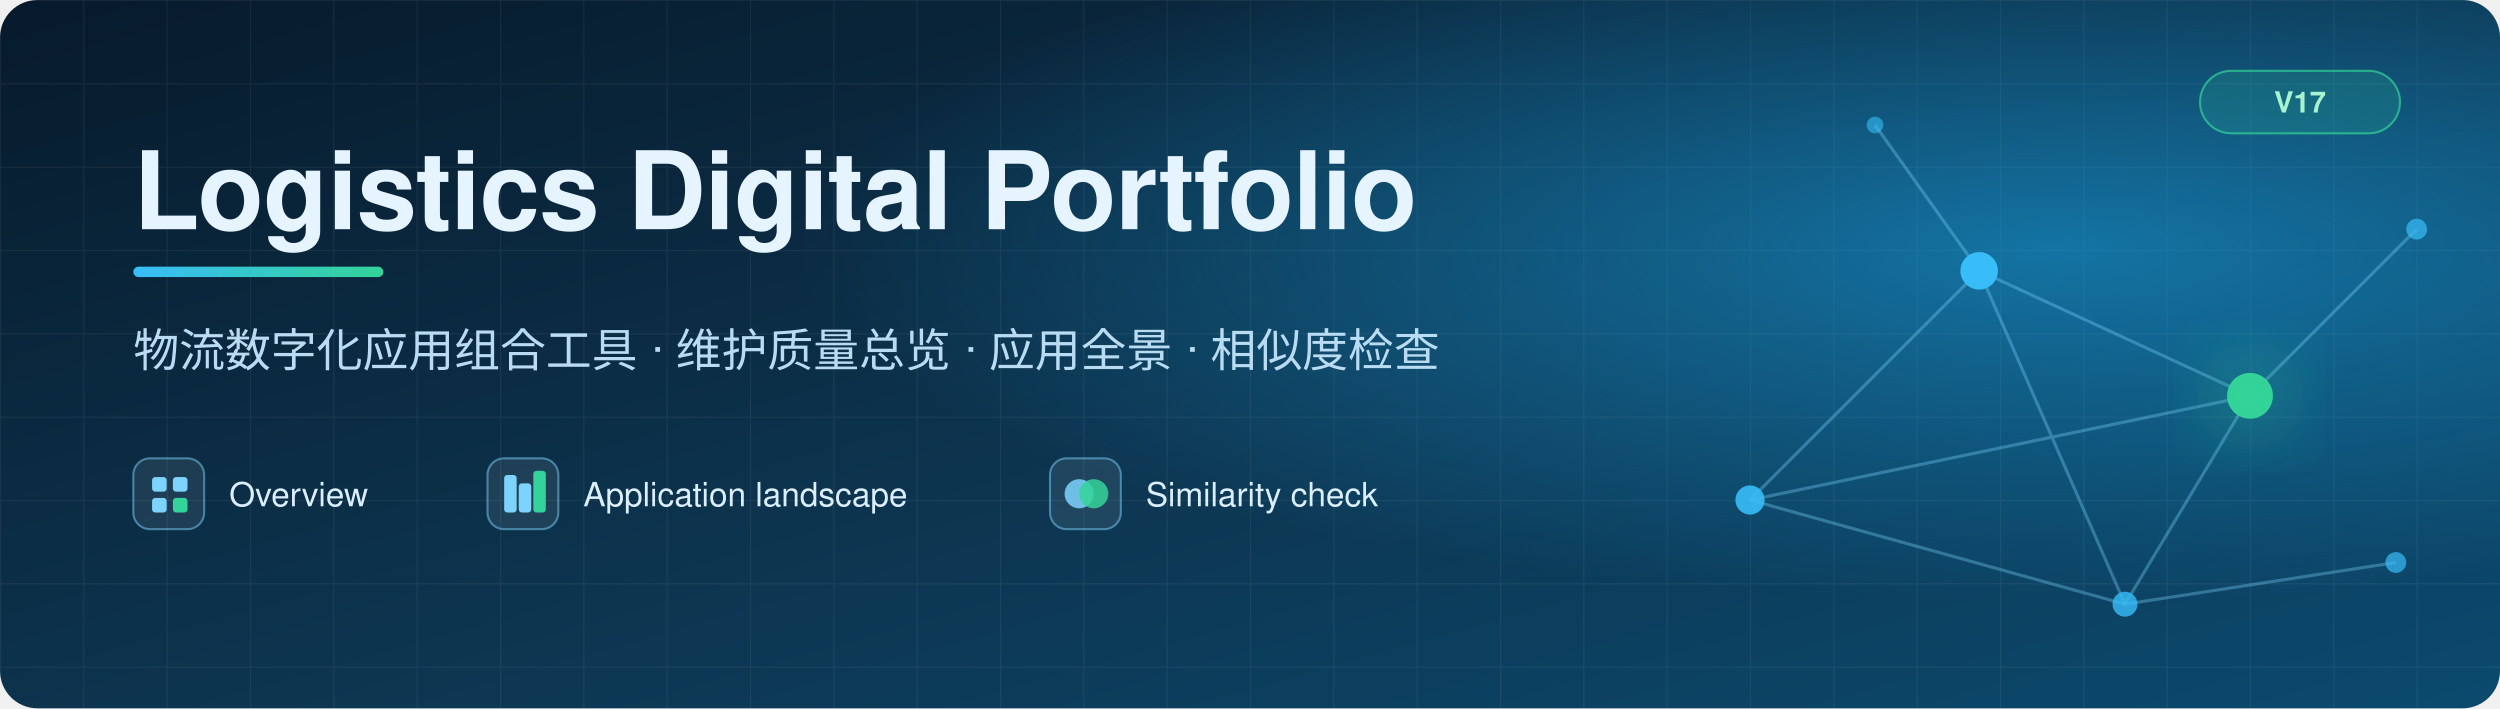
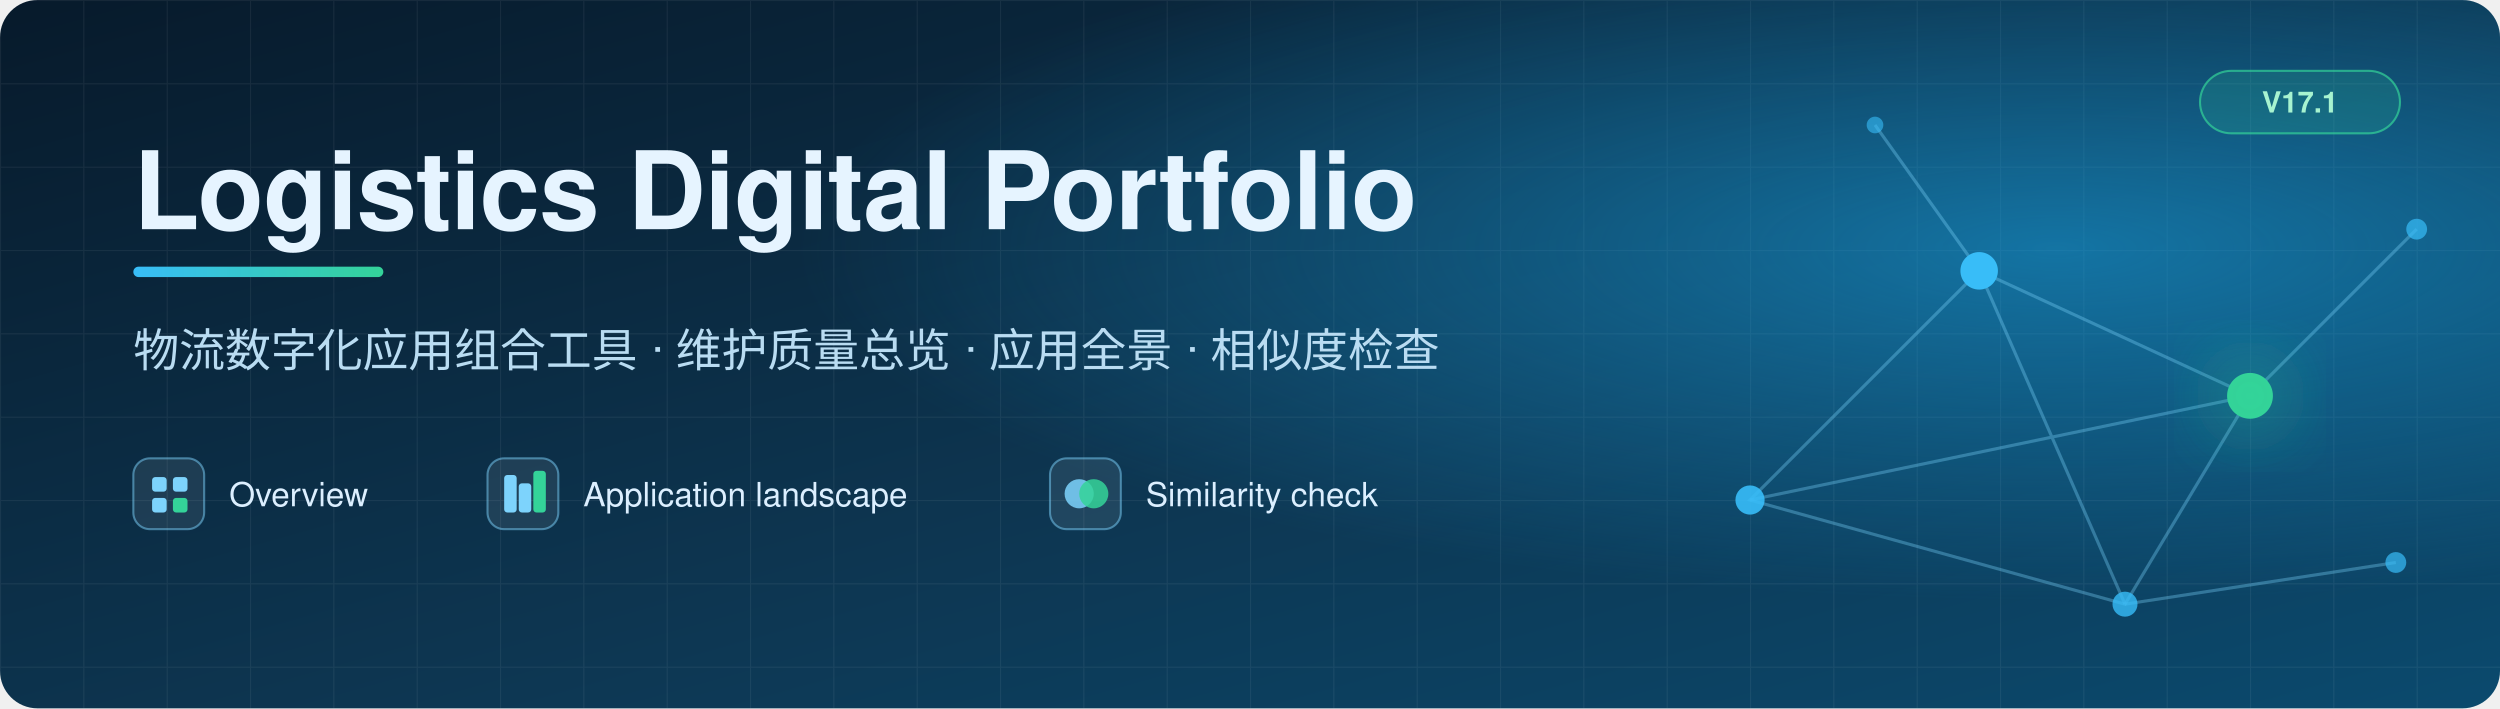
<svg xmlns="http://www.w3.org/2000/svg" width="1200" height="340" viewBox="0 0 1200 340" role="img" aria-label="Logistics Digital Portfolio">
  <defs>
    <linearGradient id="bg" x1="0" y1="0" x2="1" y2="1">
      <stop offset="0" stop-color="#071a2b" />
      <stop offset="0.55" stop-color="#0d3550" />
      <stop offset="1" stop-color="#0b4a6e" />
    </linearGradient>
    <radialGradient id="glow" cx="0.82" cy="0.35" r="0.5">
      <stop offset="0" stop-color="#19a6e6" stop-opacity="0.55" />
      <stop offset="1" stop-color="#19a6e6" stop-opacity="0" />
    </radialGradient>
    <linearGradient id="accent" x1="0" y1="0" x2="1" y2="0">
      <stop offset="0" stop-color="#38bdf8" />
      <stop offset="1" stop-color="#34d399" />
    </linearGradient>
    <pattern id="grid" width="40" height="40" patternUnits="userSpaceOnUse">
      <path d="M40 0H0V40" fill="none" stroke="#ffffff" stroke-opacity="0.06" />
    </pattern>
    <filter id="soft" x="-20%" y="-20%" width="140%" height="140%">
      <feGaussianBlur stdDeviation="14" />
    </filter>
  </defs>
  <rect width="1200" height="340" rx="18" fill="url(#bg)" />
  <rect width="1200" height="340" rx="18" fill="url(#grid)" />
  <rect width="1200" height="340" rx="18" fill="url(#glow)" />
  <g transform="translate(780 40)" stroke="#7dd3fc" stroke-opacity="0.35" fill="none" stroke-width="1.5">
    <path d="M60 200 L170 90 L300 150 L240 250 Z" />
    <path d="M170 90 L240 250 M60 200 L300 150 M300 150 L380 70 M240 250 L370 230 M170 90 L120 20" />
  </g>
  <g transform="translate(780 40)" fill="#38bdf8">
    <circle cx="60" cy="200" r="7" fill-opacity="0.9" />
    <circle cx="170" cy="90" r="9" />
    <circle cx="300" cy="150" r="11" fill="#34d399" />
    <circle cx="240" cy="250" r="6" fill-opacity="0.8" />
    <circle cx="380" cy="70" r="5" fill-opacity="0.7" />
    <circle cx="370" cy="230" r="5" fill-opacity="0.7" />
    <circle cx="120" cy="20" r="4" fill-opacity="0.6" />
    <circle cx="300" cy="150" r="26" fill="#34d399" fill-opacity="0.18" filter="url(#soft)" />
  </g>
  <g font-family="'Segoe UI', 'Helvetica Neue', Helvetica, Arial, 'PingFang SC', 'Microsoft YaHei', sans-serif">
    <text x="64" y="110" fill="#e6f4ff" font-size="52" font-weight="700" letter-spacing="-0.5">Logistics Digital Portfolio</text>
    <rect x="64" y="128" width="120" height="5" rx="2.5" fill="url(#accent)" />
    <text x="64" y="176" fill="#b9dcf2" font-size="22" font-weight="400">物流数字化应用组合工具 · 维护质量总览 · 应用全景 · 相似度检查</text>
    <g transform="translate(64 220)" fill="#dcefff" font-size="16">
      <g>
        <rect x="0" y="0" width="34" height="34" rx="8" fill="#ffffff" fill-opacity="0.08" stroke="#7dd3fc" stroke-opacity="0.5" />
        <rect x="9" y="9" width="7" height="7" rx="1.5" fill="#7dd3fc" />
        <rect x="19" y="9" width="7" height="7" rx="1.5" fill="#7dd3fc" />
        <rect x="9" y="19" width="7" height="7" rx="1.5" fill="#7dd3fc" />
        <rect x="19" y="19" width="7" height="7" rx="1.5" fill="#34d399" />
        <text x="46" y="23">Overview</text>
      </g>
      <g transform="translate(170 0)">
        <rect x="0" y="0" width="34" height="34" rx="8" fill="#ffffff" fill-opacity="0.08" stroke="#7dd3fc" stroke-opacity="0.5" />
        <rect x="8" y="8" width="6" height="18" rx="1.5" fill="#7dd3fc" />
        <rect x="15" y="12" width="6" height="14" rx="1.5" fill="#7dd3fc" />
        <rect x="22" y="6" width="6" height="20" rx="1.5" fill="#34d399" />
        <text x="46" y="23">Application landscape</text>
      </g>
      <g transform="translate(440 0)">
        <rect x="0" y="0" width="34" height="34" rx="8" fill="#ffffff" fill-opacity="0.08" stroke="#7dd3fc" stroke-opacity="0.5" />
        <circle cx="14" cy="17" r="7" fill="#7dd3fc" fill-opacity="0.85" />
        <circle cx="21" cy="17" r="7" fill="#34d399" fill-opacity="0.85" />
        <text x="46" y="23">Similarity check</text>
      </g>
    </g>
  </g>
  <g transform="translate(1056 34)" font-family="'Segoe UI', Helvetica, Arial, sans-serif">
    <rect x="0" y="0" width="96" height="30" rx="15" fill="#34d399" fill-opacity="0.16" stroke="#34d399" stroke-opacity="0.7" />
-     <text x="48" y="20" text-anchor="middle" fill="#a7f3d0" font-size="14" font-weight="600">V17</text>
+     <text x="48" y="20" text-anchor="middle" fill="#a7f3d0" font-size="14" font-weight="600">V17.1</text>
  </g>
</svg>
